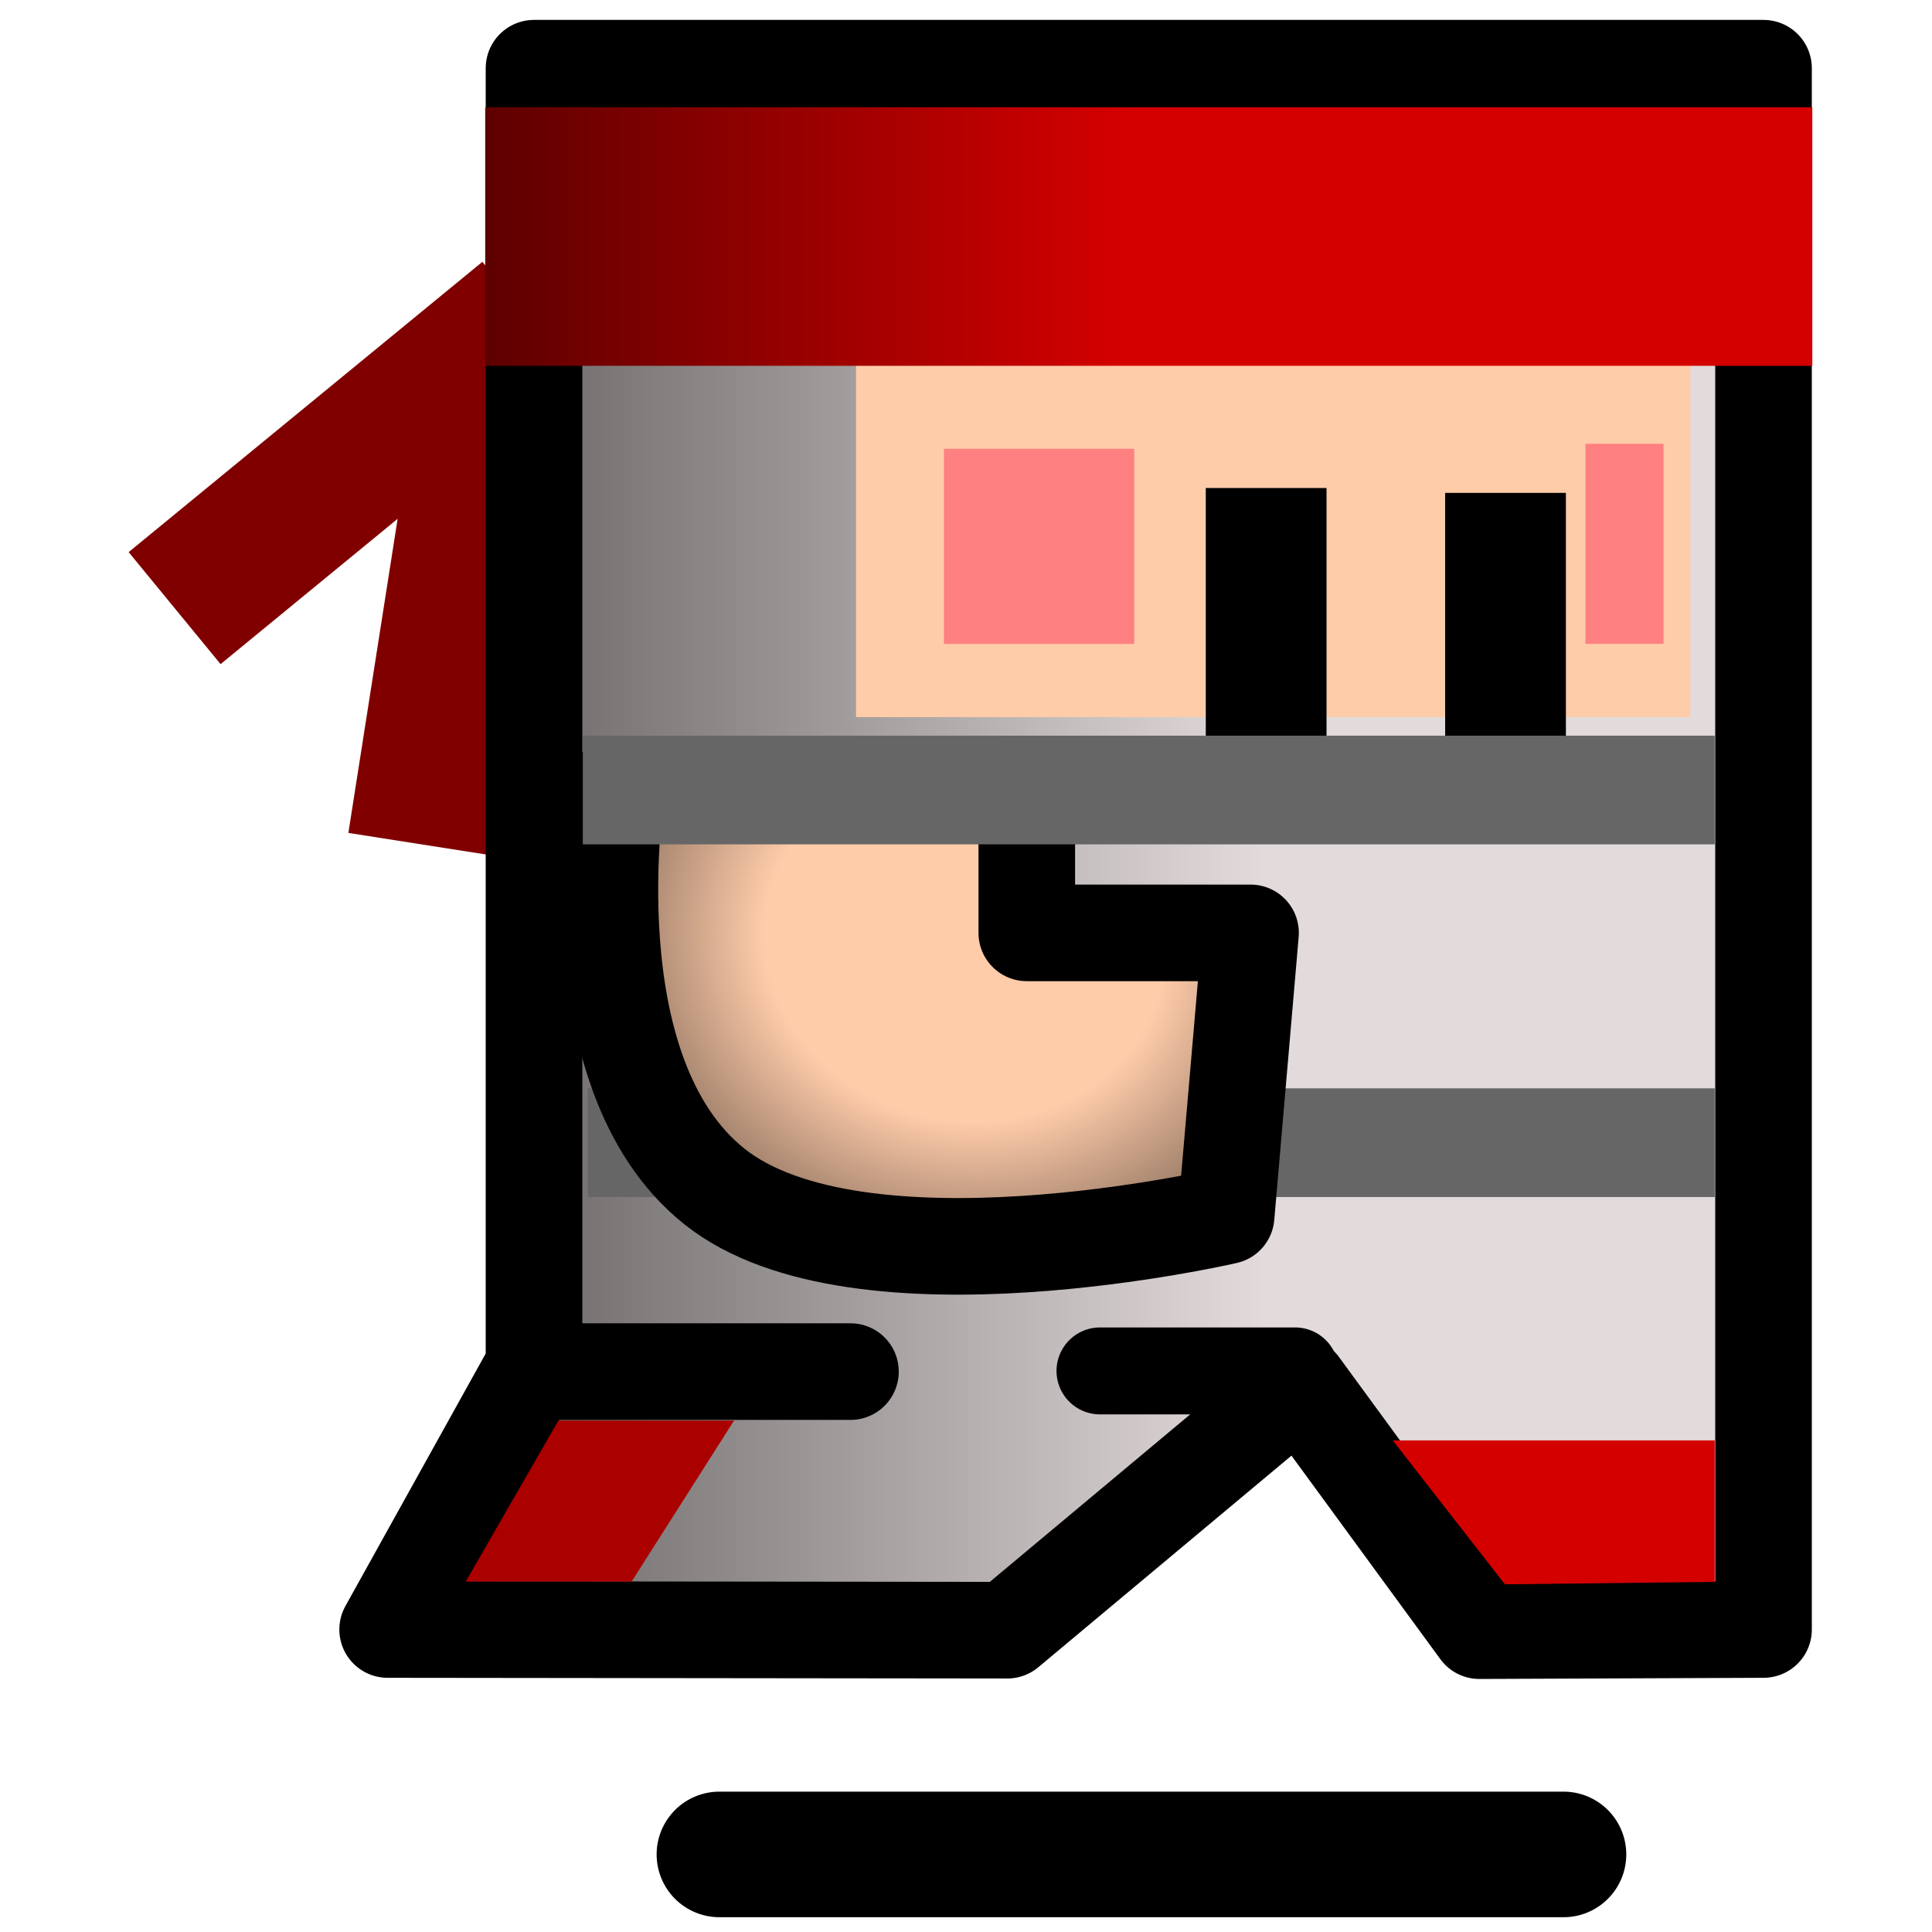
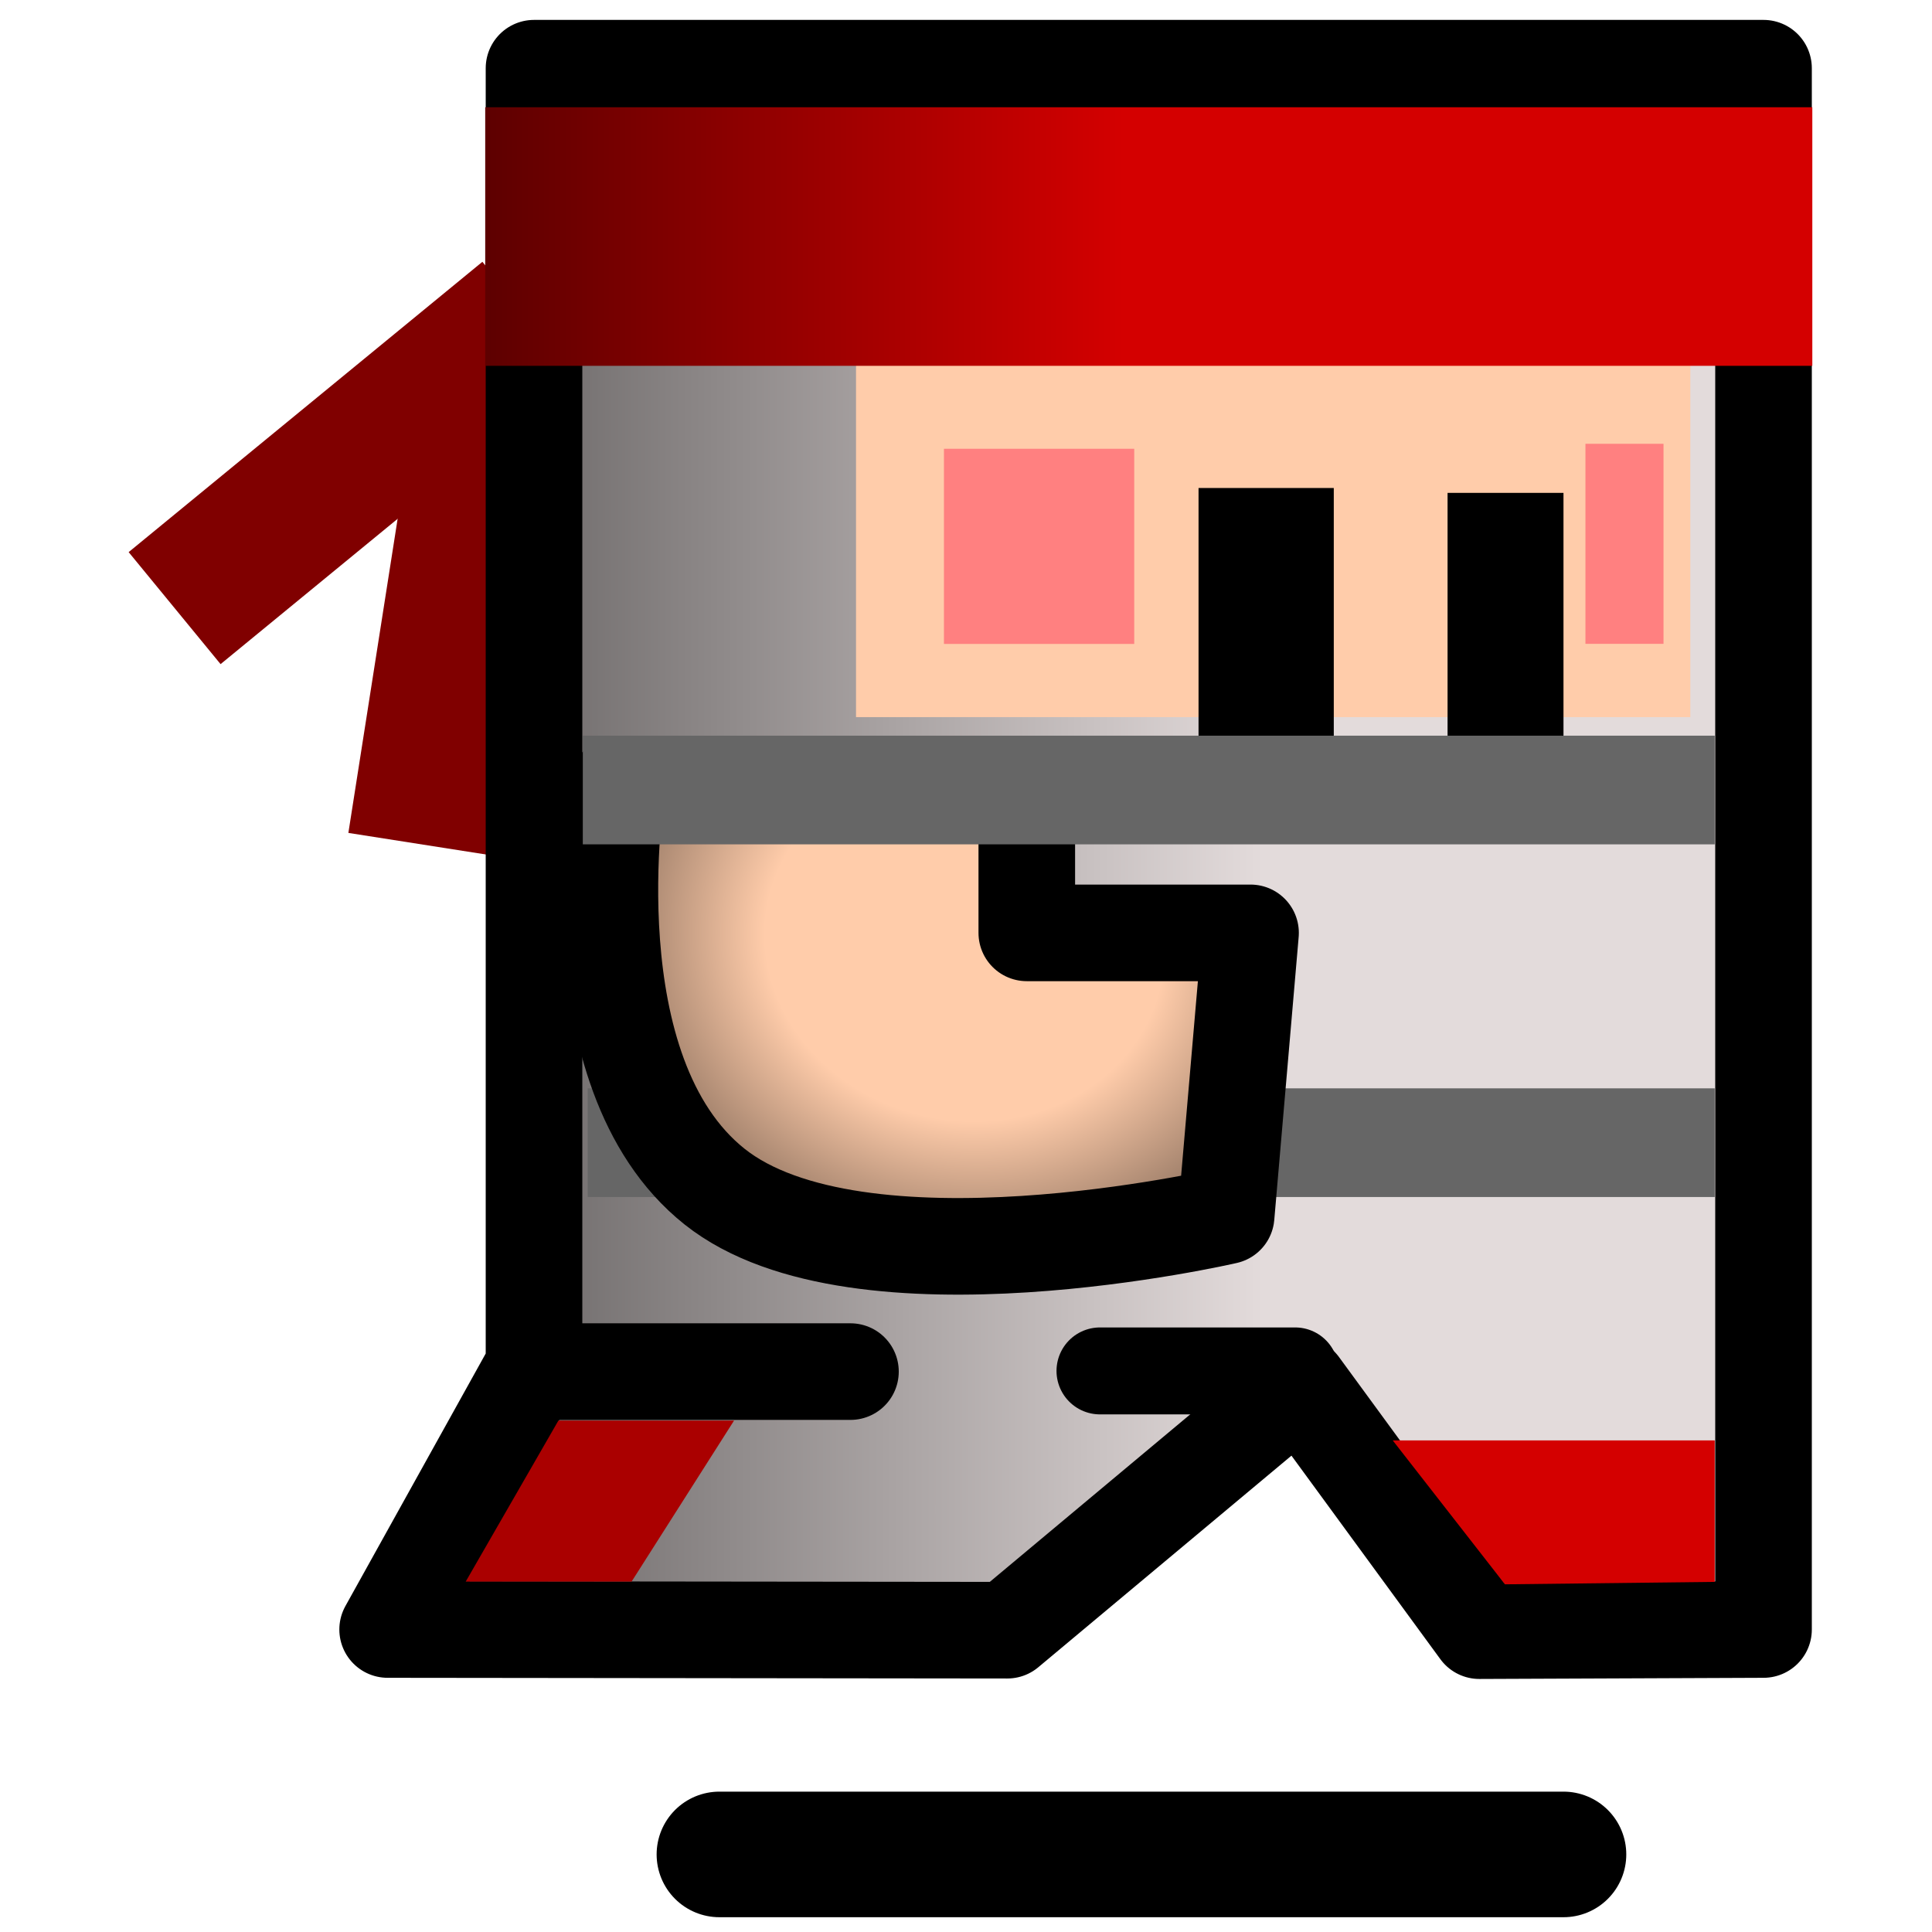
<svg xmlns="http://www.w3.org/2000/svg" xmlns:xlink="http://www.w3.org/1999/xlink" width="400" height="400" id="svg2" version="1.1">
  <defs id="defs4">
    <linearGradient id="linearGradient3829">
      <stop style="stop-color:#ffccaa;stop-opacity:1" offset="0" id="stop3831" />
      <stop id="stop3841" offset="0.35" style="stop-color:#ffccaa;stop-opacity:1" />
      <stop style="stop-color:#000000;stop-opacity:1;" offset="1" id="stop3833" />
    </linearGradient>
    <linearGradient id="linearGradient3813">
      <stop style="stop-color:#000000;stop-opacity:1;" offset="0" id="stop3815" />
      <stop style="stop-color:#d40000;stop-opacity:1;" offset="1" id="stop3817" />
    </linearGradient>
    <linearGradient id="linearGradient3796">
      <stop style="stop-color:#e3dbdb;stop-opacity:1;" offset="0" id="stop3798" />
      <stop style="stop-color:#000000;stop-opacity:1" offset="1" id="stop3800" />
    </linearGradient>
    <linearGradient xlink:href="#linearGradient3796" id="linearGradient3802" x1="138.047" y1="188.878" x2="437.743" y2="188.878" gradientUnits="userSpaceOnUse" gradientTransform="matrix(-1,0,0,1,399.4646,652.3622)" />
    <linearGradient xlink:href="#linearGradient3813" id="linearGradient3819" x1="1.884" y1="701.334" x2="-234.61" y2="701.334" gradientUnits="userSpaceOnUse" gradientTransform="translate(2,0)" />
    <radialGradient xlink:href="#linearGradient3829" id="radialGradient3837" cx="198.653" cy="854.645" fx="198.653" fy="854.645" r="76.321" gradientTransform="matrix(1.520979,0.3132882,-0.2772526,1.346031,134.4666,-365.0337)" gradientUnits="userSpaceOnUse" />
  </defs>
  <g id="layer1" transform="translate(0,-652.3622)">
    <rect style="fill:#000000;fill-opacity:1;fill-rule:nonzero;stroke:none" id="rect3835" width="400" height="400" x="-431.335" y="654.382" />
    <path style="fill:none;stroke:#800000;stroke-width:30;stroke-linecap:butt;stroke-linejoin:miter;stroke-miterlimit:4;stroke-opacity:1;stroke-dasharray:none" d="M 109.388,718.164 36.152,778.268" id="path3781" />
    <path style="fill:none;stroke:#800000;stroke-width:30;stroke-linecap:butt;stroke-linejoin:miter;stroke-miterlimit:4;stroke-opacity:1;stroke-dasharray:none" d="M 102.639,727.06 86.945,827.132" id="path3781-7" />
    <path style="fill:url(#linearGradient3802);fill-opacity:1;fill-rule:nonzero;stroke:#000000;stroke-width:20;stroke-linejoin:round;stroke-miterlimit:4;stroke-opacity:1" d="m 365.119,666.484 -254.558,0 0,268.701 -30.305,54.548 128.297,0.144 60.601,-50.652 37.127,50.749 58.838,-0.241 z" id="rect3887" />
    <path style="fill:none;stroke:#666666;stroke-width:22.5;stroke-linecap:butt;stroke-linejoin:miter;stroke-miterlimit:4;stroke-opacity:1;stroke-dasharray:none" d="m 355.018,888.941 -233.345,0" id="path4401" />
    <path style="fill:none;stroke:#000000;stroke-width:20;stroke-linecap:round;stroke-linejoin:miter;stroke-miterlimit:4;stroke-opacity:1;stroke-dasharray:none" d="m 115.47,936.337 60.609,0" id="path4409" />
    <rect style="fill:#ffccaa;fill-opacity:1;fill-rule:nonzero;stroke:none" id="rect4423" width="172.736" height="105.056" x="-349.967" y="695.778" transform="scale(-1,1)" />
-     <path style="fill:none;stroke:#000000;stroke-width:25;stroke-linecap:butt;stroke-linejoin:miter;stroke-miterlimit:4;stroke-opacity:1;stroke-dasharray:none" d="m 311.703,805.926 0,-51.518" id="path4411" />
-     <path style="fill:none;stroke:#000000;stroke-width:25;stroke-linecap:butt;stroke-linejoin:miter;stroke-miterlimit:4;stroke-opacity:1;stroke-dasharray:none" d="m 262.145,805.926 0,-52.528" id="path4413" />
+     <path style="fill:none;stroke:#000000;stroke-width:24;stroke-linecap:butt;stroke-linejoin:miter;stroke-miterlimit:4;stroke-opacity:1;stroke-dasharray:none" d="m 311.703,805.926 0,-51.518" id="path4411" />
+     <path style="fill:none;stroke:#000000;stroke-width:28;stroke-linecap:butt;stroke-linejoin:miter;stroke-miterlimit:4;stroke-opacity:1;stroke-dasharray:none" d="m 262.145,805.926 0,-52.528" id="path4413" />
    <path style="fill:#d40000;fill-opacity:1;fill-rule:nonzero;stroke:none" d="m 355.018,950.58 -66.67,0 23.234,29.799 43.437,-0.505 z" id="rect4415" />
    <path transform="scale(-1,1)" style="fill:#aa0000;fill-opacity:1;fill-rule:nonzero;stroke:none" d="m -151.977,946.479 36.365,0 19.193,33.335 -34.345,0 z" id="rect4417" />
    <path style="fill:url(#radialGradient3837);fill-opacity:1;stroke:#000000;stroke-width:20;stroke-linecap:round;stroke-linejoin:round;stroke-miterlimit:4;stroke-opacity:1;stroke-dasharray:none" d="m 212.586,824.291 0,21.213 46.325,0 -5.051,58.589 c 0,0 -76.156,17.646 -105.924,-6.061 -29.768,-23.707 -20.203,-82.975 -20.203,-82.975" id="path4419" />
    <path style="fill:none;stroke:#666666;stroke-width:22.5;stroke-linecap:butt;stroke-linejoin:miter;stroke-miterlimit:4;stroke-opacity:1;stroke-dasharray:none" d="m 355.018,815.926 -234.355,0" id="path4399" />
    <rect style="fill:#ff8080;fill-opacity:1;fill-rule:nonzero;stroke:none" id="rect4425" width="39.396" height="40.406" x="-234.83" y="745.276" transform="scale(-1,1)" />
    <rect style="fill:#ff8080;fill-opacity:1;fill-rule:nonzero;stroke:none" id="rect4425-4" width="16.162" height="41.416" x="-344.411" y="744.245" transform="scale(-1,1)" />
    <rect style="fill:url(#linearGradient3819);fill-opacity:1;fill-rule:nonzero;stroke:none" id="rect4445" width="274.762" height="53.538" x="-375.221" y="674.565" transform="scale(-1,1)" />
    <flowRoot xml:space="preserve" id="flowRoot3774" style="fill:black;stroke:none;stroke-opacity:1;stroke-width:1px;stroke-linejoin:miter;stroke-linecap:butt;fill-opacity:1;font-family:Bitstream Vera Sans Mono;font-style:normal;font-weight:bold;font-size:50px;line-height:125%;letter-spacing:0px;word-spacing:0px;-inkscape-font-specification:Bitstream Vera Sans Mono Bold;font-stretch:normal;font-variant:normal">
      <flowRegion id="flowRegion3776">
        <rect id="rect3778" width="51.518" height="50.508" x="60.609" y="177.766" style="-inkscape-font-specification:Bitstream Vera Sans Mono Bold;font-family:Bitstream Vera Sans Mono;font-weight:bold;font-style:normal;font-stretch:normal;font-variant:normal;font-size:50px" />
      </flowRegion>
      <flowPara id="flowPara3780" />
    </flowRoot>
    <path style="fill:none;stroke:#000000;stroke-width:26;stroke-linecap:round;stroke-linejoin:miter;stroke-miterlimit:4;stroke-opacity:1;stroke-dasharray:none" d="m 323.703,1036.301 -174.756,0" id="path3804" />
    <path style="fill:none;stroke:#000000;stroke-width:18;stroke-linecap:round;stroke-linejoin:miter;stroke-miterlimit:4;stroke-opacity:1;stroke-dasharray:none" d="m 268.145,936.195 -40.406,0" id="path3779" />
  </g>
</svg>
